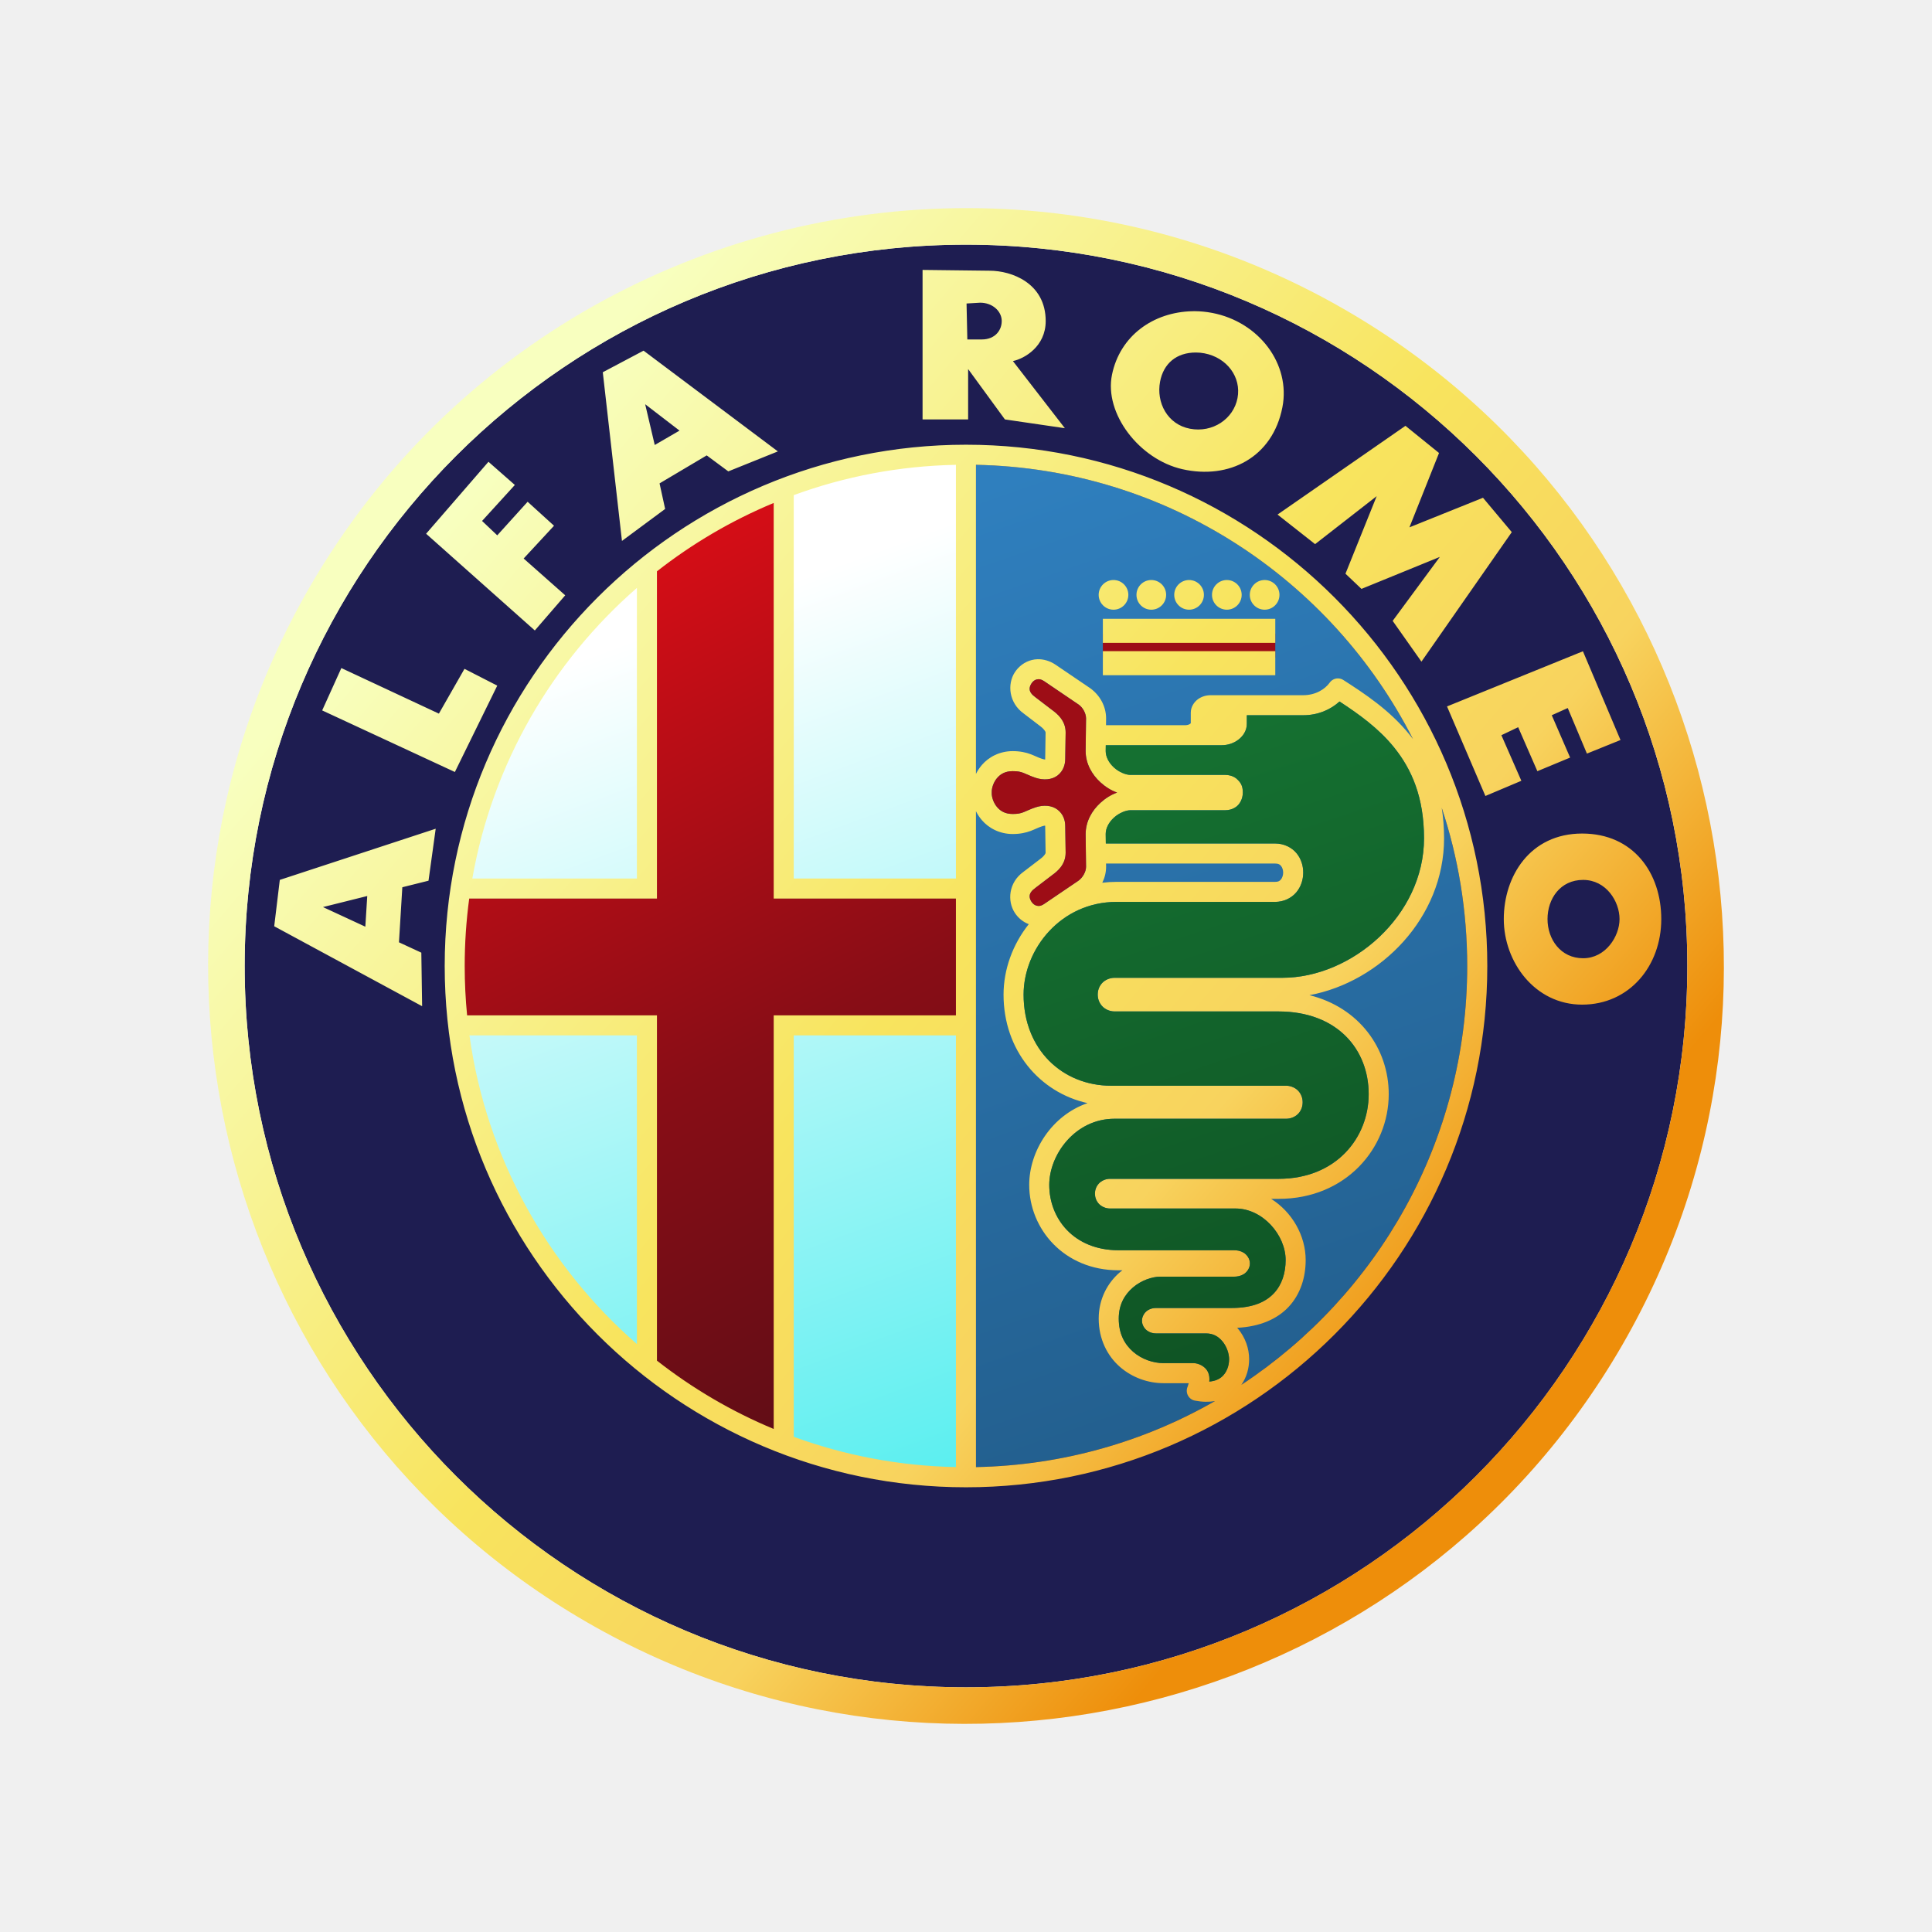
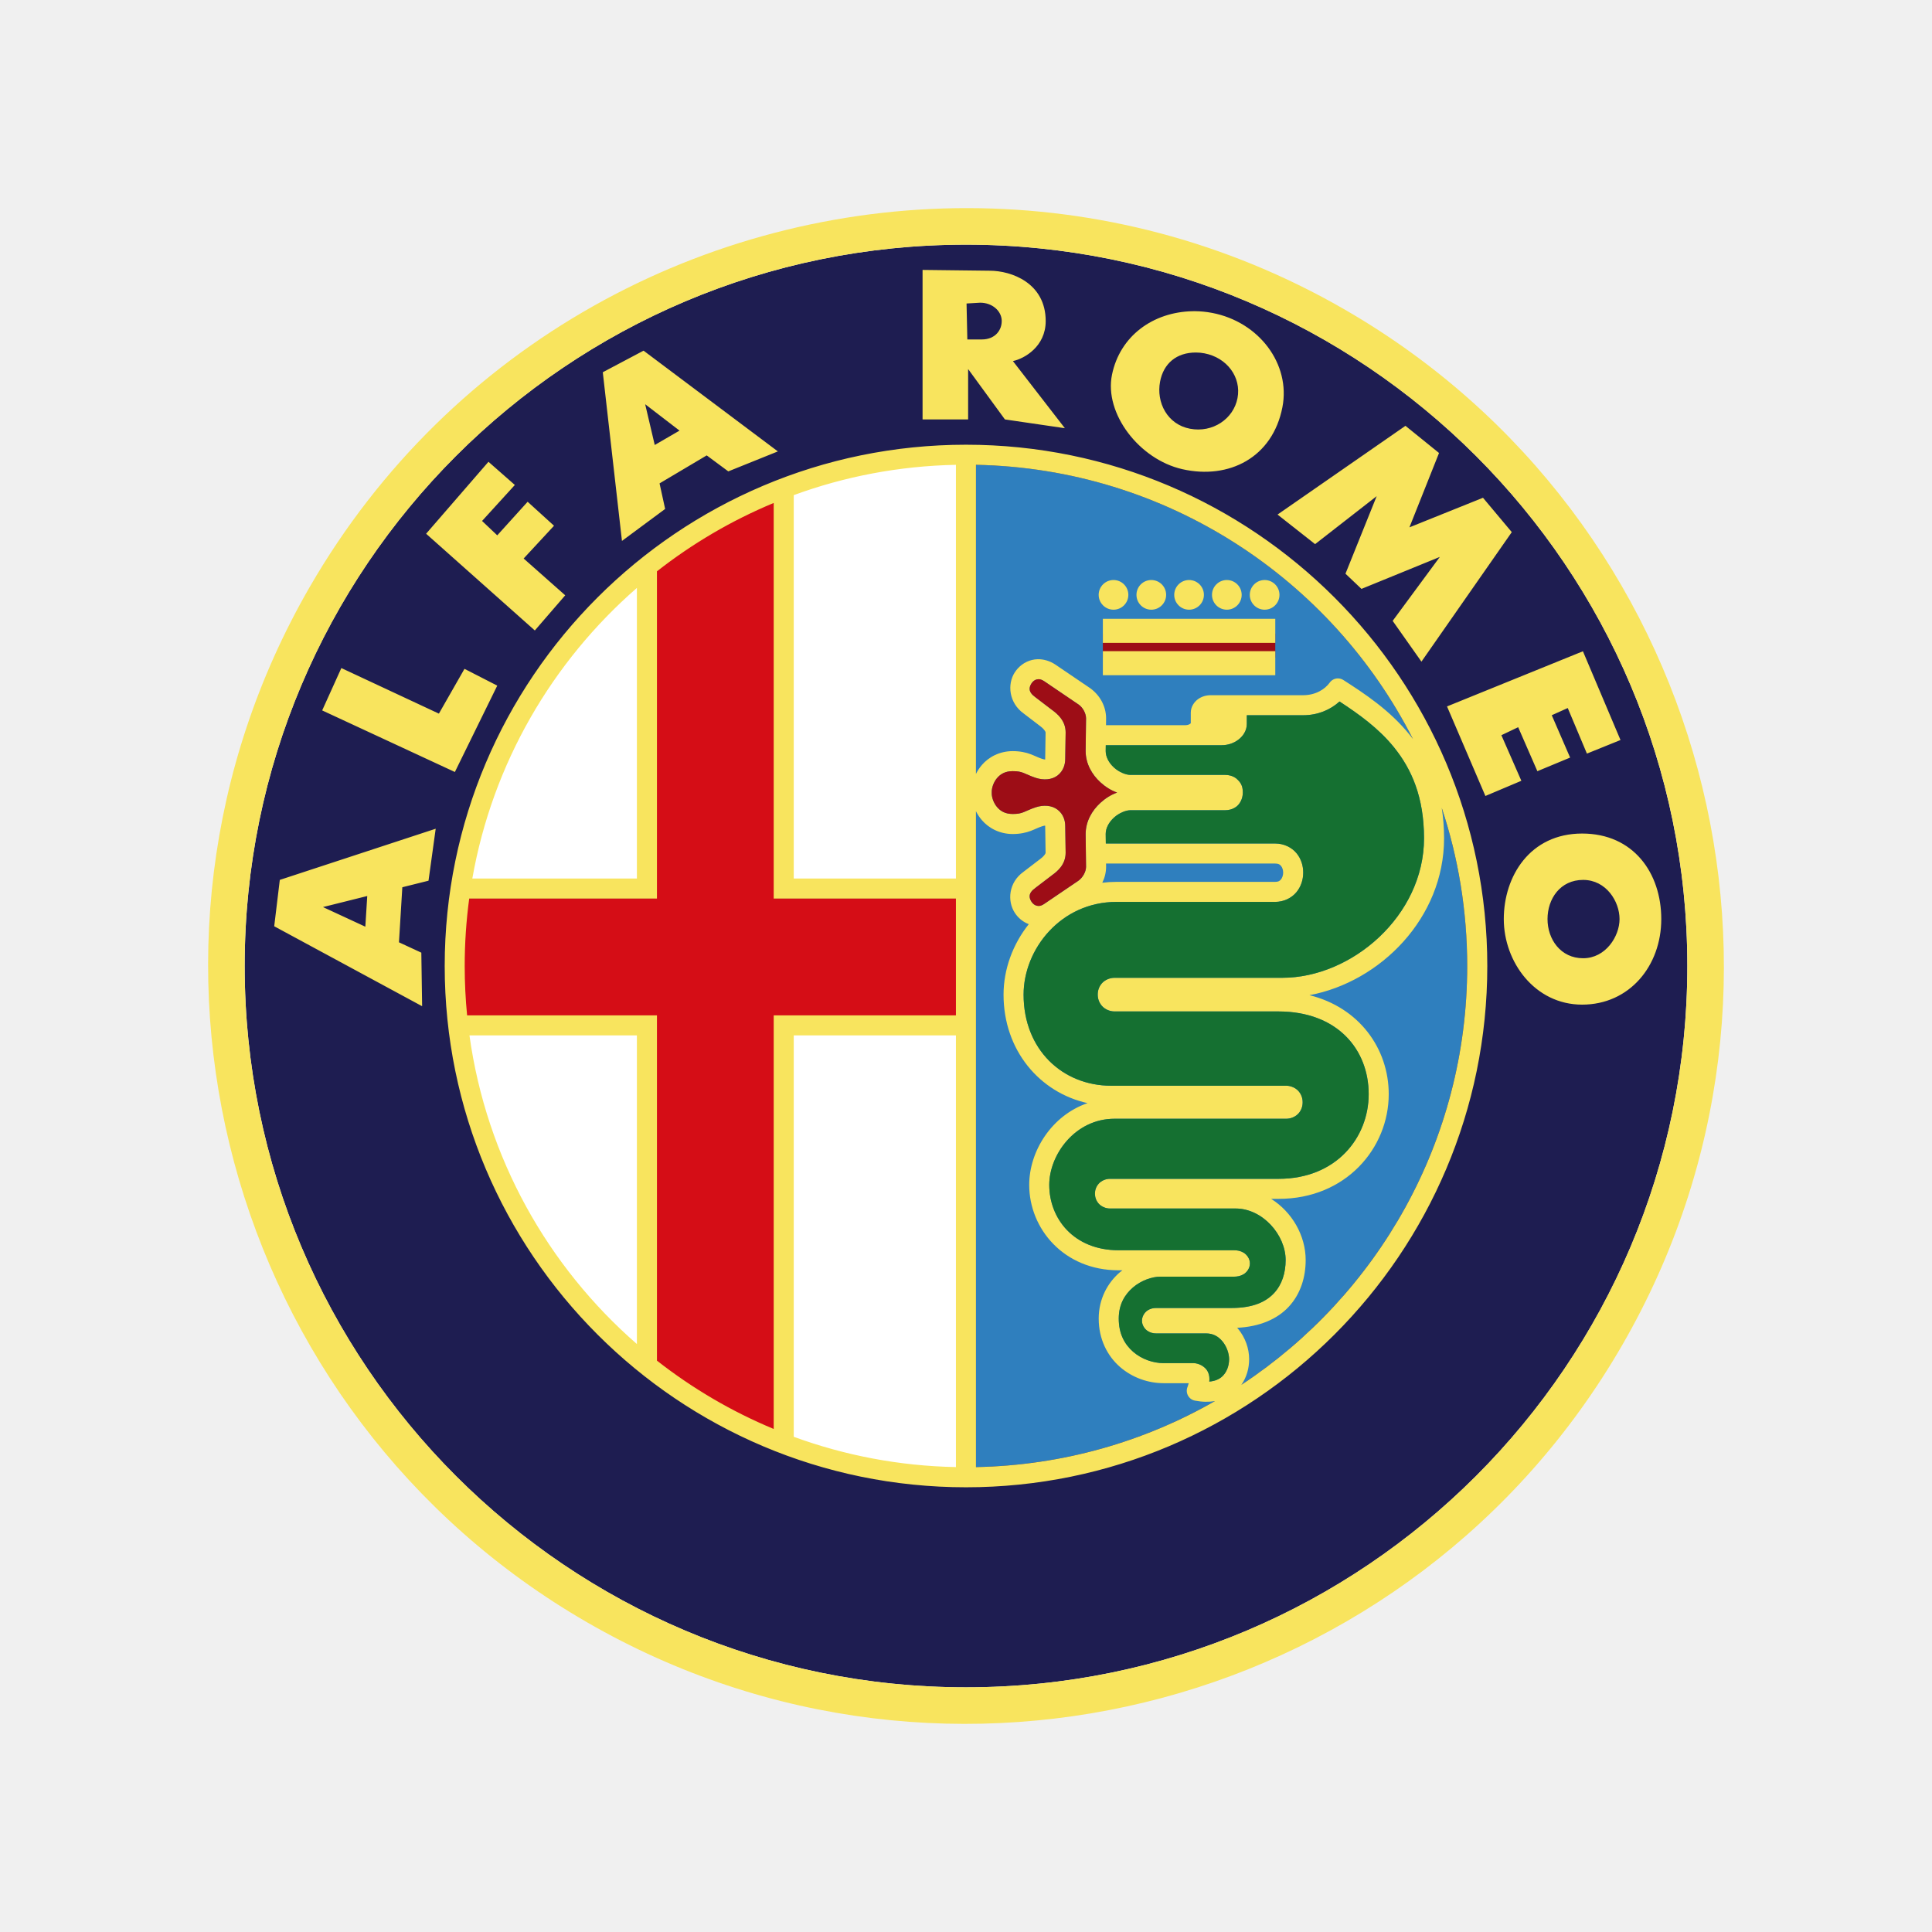
<svg xmlns="http://www.w3.org/2000/svg" width="512" height="512" viewBox="0 0 512 512" fill="none">
  <path d="M447.16 255.998C447.16 361.573 361.575 447.157 256 447.157C150.425 447.157 64.84 361.572 64.84 255.998C64.84 150.423 150.425 64.838 256 64.838C361.575 64.838 447.16 150.423 447.16 255.998Z" fill="#1E1D51" />
-   <path d="M255.256 121.827C238.93 122.134 223.267 125.039 208.706 130.122V235.064H255.256V121.827ZM170.584 153.101C146.309 173.704 129.19 202.12 123.37 234.313H170.584V153.101ZM207.059 272.296V382.006C222.003 387.08 238.076 389.981 254.831 390.288V272.296H207.059ZM123.217 272.594C128.056 306.878 145.537 337.203 170.883 358.881V272.594H123.217Z" fill="url(#paint0_linear_1561_9907)" />
-   <path d="M258.643 123.178C330.773 124.588 388.823 183.533 388.823 256C388.823 328.467 330.772 387.38 258.643 388.789V123.178Z" fill="url(#paint1_linear_1561_9907)" />
-   <path d="M205.238 131.788V238.038H254.529V269.403H205.238V380.486C193.843 375.782 183.23 369.584 173.654 362.131V269.403H122.303C121.874 265.043 121.652 260.622 121.652 256.15C121.652 250.007 122.069 243.963 122.872 238.038H173.654V150.149C183.229 142.694 193.843 136.494 205.238 131.788Z" fill="url(#paint2_linear_1561_9907)" />
+   <path d="M255.256 121.827C238.93 122.134 223.267 125.039 208.706 130.122V235.064H255.256V121.827ZM170.584 153.101C146.309 173.704 129.19 202.12 123.37 234.313H170.584V153.101ZM207.059 272.296V382.006C222.003 387.08 238.076 389.981 254.831 390.288V272.296H207.059ZM123.217 272.594C128.056 306.878 145.537 337.203 170.883 358.881V272.594H123.217Z" fill="white" />
+   <path d="M258.643 123.178C330.773 124.588 388.823 183.533 388.823 256C388.823 328.467 330.772 387.38 258.643 388.789V123.178Z" fill="#2F7FBE" />
+   <path d="M205.238 131.788V238.038H254.529V269.403H205.238V380.486C193.843 375.782 183.23 369.584 173.654 362.131V269.403H122.303C121.874 265.043 121.652 260.622 121.652 256.15C121.652 250.007 122.069 243.963 122.872 238.038H173.654V150.149C183.229 142.694 193.843 136.494 205.238 131.788Z" fill="#D50D16" />
  <path d="M337.961 167.908H292.268V174.284H337.961V167.908Z" fill="#9D0D16" />
-   <path d="M256.558 55.153C187.018 55.042 119.309 91.072 82.067 155.578C26.636 251.589 59.571 374.499 155.581 429.93C251.591 485.361 374.502 452.426 429.934 356.416C485.365 260.406 452.429 137.495 356.419 82.064C324.915 63.876 290.519 55.207 256.558 55.153ZM256 64.836C361.521 64.836 447.162 150.477 447.162 255.997C447.162 361.517 361.521 447.159 256 447.159C150.48 447.159 64.839 361.517 64.839 255.997C64.839 150.477 150.48 64.836 256 64.836ZM244.49 71.531V111.154H256.564V97.804L266.314 111.154L282.201 113.478L268.433 95.686C271.454 95.057 277.12 91.85 277.12 85.093C277.12 74.976 268.01 71.743 262.29 71.743L244.49 71.531ZM259.746 80.218C263.029 80.218 265.358 82.444 265.464 84.88C265.57 87.316 263.885 89.96 260.171 89.96H256.352L256.146 80.43L259.746 80.218ZM316.663 82.469C316.449 82.468 316.232 82.471 316.019 82.475C305.602 82.688 296.795 89.004 294.686 99.319C292.587 109.592 301.917 121.748 313.323 124.337C325.697 127.145 337.245 121.269 339.849 107.932C342.078 96.511 333.684 85.297 321.219 82.92C319.686 82.628 318.163 82.478 316.663 82.469ZM170.551 92.929L159.746 98.648L164.826 143.351L176.269 134.877L174.788 128.103L187.288 120.684L193.006 124.922L206.144 119.629L170.551 92.929ZM316.942 93.421C317.677 93.423 318.422 93.49 319.174 93.633C325.188 94.78 329.006 99.98 327.954 105.495C326.902 111.01 321.376 114.764 315.362 113.617C309.347 112.471 306.38 106.646 307.432 101.131C308.351 96.306 311.801 93.407 316.942 93.421ZM170.976 107.122L180.081 114.116L173.513 117.928L170.976 107.122ZM372.458 112.847L338.56 136.364L348.516 144.201L364.834 131.489L356.565 152.038L360.803 156.063L381.571 147.588L369.071 164.538L376.696 175.343L400.638 141.02L393.007 131.914L373.514 139.751L381.358 120.046L372.458 112.847ZM256 117.855C179.774 117.855 117.851 179.778 117.851 256.004C117.851 332.23 179.774 394.146 256 394.146C332.226 394.146 394.149 332.229 394.149 256.004C394.149 179.778 332.226 117.855 256 117.855ZM129.447 122.378L112.923 141.445L141.733 167.081L149.79 157.763L138.772 148.013L146.821 139.326L139.827 132.971L131.778 141.87L127.754 138.058L136.441 128.521L129.447 122.378ZM253.33 123.182V232.819H210.353V131.211C223.797 126.29 238.256 123.479 253.33 123.182ZM258.644 123.182C309.231 124.17 352.889 153.46 374.457 195.866C374.178 195.493 373.896 195.128 373.608 194.77C368.323 188.205 361.666 183.852 355.995 180.205C355.543 179.916 355.016 179.77 354.48 179.786C353.654 179.81 352.885 180.218 352.402 180.889C351.082 182.717 348.59 184.236 345.342 184.236H320.869C319.64 184.236 318.474 184.571 317.467 185.299C316.462 186.027 315.568 187.33 315.568 188.872V191.662C315.556 191.678 315.534 191.72 315.429 191.801C315.189 191.985 314.718 192.18 314.194 192.18H293.106L293.126 190.42V190.4V190.386C293.126 187.176 291.489 184.259 288.962 182.417L288.922 182.384L288.889 182.364L279.671 176.114L279.658 176.101L279.645 176.095C278.177 175.126 276.537 174.667 274.989 174.7C274.473 174.711 273.967 174.78 273.481 174.899C271.537 175.376 269.954 176.605 268.932 178.174C266.887 181.313 267.356 186.274 271.289 189.086L275.613 192.393L275.646 192.42L275.679 192.44C276.589 193.091 277.094 193.877 277.094 194.093L276.987 201.1V201.12V201.14C276.987 201.226 276.975 201.247 276.968 201.28C276.846 201.279 276.614 201.252 276.131 201.094C275.109 200.759 274.333 200.326 273.129 199.872C271.925 199.417 270.378 199.055 268.387 199.055C264.882 199.055 262.002 200.636 260.198 202.741C259.566 203.478 259.05 204.268 258.644 205.085V123.182H258.644ZM205.04 133.289V238.132H253.33V269.08H205.04V378.692C193.876 374.05 183.479 367.934 174.098 360.58V269.08H123.788C123.368 264.778 123.151 260.417 123.151 256.004C123.151 249.942 123.559 243.978 124.346 238.131H174.097V151.408C183.478 144.051 193.876 137.933 205.04 133.289ZM295.092 153.712C292.921 153.712 291.16 155.474 291.16 157.644C291.16 159.814 292.921 161.576 295.092 161.576C297.262 161.576 299.023 159.814 299.023 157.644C299.023 155.473 297.262 153.712 295.092 153.712ZM305.107 153.712C302.937 153.712 301.175 155.474 301.175 157.644C301.175 159.814 302.937 161.576 305.107 161.576C307.278 161.576 309.039 159.814 309.039 157.644C309.039 155.473 307.277 153.712 305.107 153.712ZM315.116 153.712C312.945 153.712 311.184 155.474 311.184 157.644C311.184 159.814 312.945 161.576 315.116 161.576C317.286 161.576 319.047 159.814 319.047 157.644C319.047 155.473 317.286 153.712 315.116 153.712ZM325.124 153.712C322.954 153.712 321.193 155.474 321.193 157.644C321.193 159.814 322.954 161.576 325.124 161.576C327.295 161.576 329.056 159.814 329.056 157.644C329.056 155.473 327.295 153.712 325.124 153.712ZM335.14 153.712C332.969 153.712 331.208 155.474 331.208 157.644C331.208 159.814 332.969 161.576 335.14 161.576C337.31 161.576 339.072 159.814 339.072 157.644C339.072 155.473 337.31 153.712 335.14 153.712ZM168.784 155.804V232.819H125.17C130.547 202.288 146.358 175.343 168.784 155.804ZM292.269 163.987V170.362H337.963V163.987H292.269ZM292.269 172.567V178.943H337.963V172.567H292.269ZM419.493 172.594L383.476 187.211L393.644 210.942L403.175 206.917L397.882 194.836L402.332 192.717L407.419 204.373L416.099 200.767L411.231 189.543L415.469 187.637L420.549 199.712L429.449 196.112L419.493 172.594ZM90.461 177.044L85.381 188.268L120.547 204.586L131.778 181.699L123.091 177.25L116.31 189.118L90.461 177.044ZM275.141 179.999C275.559 179.975 276.049 180.084 276.715 180.524L285.907 186.76C287.053 187.595 287.813 189.14 287.813 190.386L287.707 199V199.014V199.034C287.707 202.426 289.423 205.317 291.639 207.336C292.945 208.526 294.441 209.465 296.042 210.039C294.441 210.613 292.945 211.552 291.639 212.742C289.423 214.76 287.707 217.652 287.707 221.044V221.064V221.077L287.813 229.725C287.813 230.971 286.973 232.536 285.827 233.371L276.689 239.567C275.801 240.153 275.258 240.145 274.743 240.019C274.229 239.893 273.723 239.528 273.381 239.003C272.697 237.953 272.4 236.731 274.378 235.317L274.411 235.291L274.444 235.264L278.84 231.91C280.327 230.846 282.407 229.058 282.407 225.986V225.966V225.946L282.301 218.899C282.301 217.396 281.76 215.698 280.242 214.549C278.723 213.399 276.553 213.257 274.477 213.937C272.995 214.424 272.025 214.946 271.249 215.239C270.473 215.532 269.816 215.711 268.386 215.711C266.384 215.711 265.155 214.958 264.229 213.877C263.303 212.797 262.827 211.292 262.827 210.304V209.773C262.827 208.784 263.303 207.28 264.229 206.2C265.155 205.119 266.385 204.366 268.386 204.366C269.815 204.366 270.473 204.544 271.249 204.838C272.025 205.131 272.995 205.653 274.477 206.139C276.553 206.82 278.723 206.678 280.242 205.528C281.76 204.378 282.301 202.641 282.301 201.138L282.407 194.132V194.111V194.091C282.407 191.019 280.261 189.185 278.774 188.121L274.444 184.814L274.411 184.787L274.378 184.761C272.4 183.346 272.697 182.124 273.381 181.074C273.723 180.549 274.229 180.184 274.743 180.058C274.871 180.027 275.001 180.007 275.141 179.999ZM354.985 185.903C360.069 189.227 365.343 192.979 369.47 198.104C374.1 203.856 377.379 211.256 377.379 222.166C377.379 242.662 358.238 259.125 339.828 259.125H295.337C294.073 259.125 292.779 259.704 291.997 260.599C291.214 261.495 290.899 262.575 290.907 263.608C290.916 264.641 291.248 265.697 292.023 266.577C292.798 267.457 294.071 268.045 295.337 268.045H338.773C354.389 268.045 362.715 278.096 362.715 289.962C362.715 301.526 354.067 312.397 338.879 312.397H294.122C293.038 312.397 291.885 312.888 291.173 313.679C290.462 314.469 290.165 315.429 290.17 316.349C290.176 317.268 290.476 318.213 291.18 318.992C291.884 319.771 293.034 320.267 294.122 320.267H327.436C334.607 320.267 340.706 327.255 340.706 333.929C340.706 337.313 339.744 340.437 337.618 342.709C335.491 344.981 332.094 346.627 326.381 346.627H306.403C305.606 346.627 304.769 346.802 303.999 347.358C303.228 347.914 302.598 348.978 302.631 350.081C302.663 351.185 303.299 352.131 304.039 352.658C304.778 353.184 305.604 353.375 306.403 353.375H319.653C321.522 353.375 322.904 354.193 323.997 355.521C325.088 356.848 325.724 358.709 325.724 360.196C325.724 362.048 325.039 363.76 323.831 364.832C323.047 365.527 321.963 366.01 320.477 366.127C320.55 365.362 320.562 364.495 320.052 363.457C319.446 362.225 317.756 361.245 316.32 361.245H308.369C305.6 361.245 302.544 360.202 300.287 358.23C298.029 356.259 296.481 353.466 296.481 349.444C296.481 345.745 298.027 343.108 300.22 341.214C302.413 339.32 305.327 338.332 307.473 338.332H327.012C327.894 338.332 328.753 338.18 329.576 337.681C330.398 337.182 331.244 336.131 331.243 334.825C331.241 333.518 330.39 332.467 329.569 331.969C328.747 331.471 327.894 331.325 327.012 331.325H296.401C284.623 331.325 278.065 322.99 278.065 314.004C278.065 305.987 284.931 296.483 295.339 296.483H340.893C342.133 296.483 343.409 295.905 344.167 295.022C344.926 294.139 345.223 293.089 345.216 292.087C345.209 291.084 344.898 290.053 344.147 289.185C343.396 288.315 342.135 287.73 340.893 287.73H294.495C281.525 287.73 271.264 278.112 271.264 263.588C271.264 251.457 281.19 239.015 295.87 239.015H337.924C340.217 239.015 342.274 237.983 343.536 236.478C344.797 234.973 345.359 233.118 345.369 231.291C345.379 229.464 344.834 227.593 343.569 226.077C342.304 224.561 340.232 223.533 337.924 223.533H293.054L293.021 221.016C293.021 219.462 293.866 217.899 295.22 216.666C296.574 215.432 298.395 214.726 299.51 214.726H324.655C325.628 214.726 326.591 214.501 327.537 213.85C328.484 213.198 329.363 211.792 329.363 210.038C329.363 208.23 328.825 207.316 327.537 206.226C326.591 205.574 325.628 205.349 324.655 205.349H299.51C298.395 205.349 296.574 204.643 295.22 203.409C293.866 202.176 293.021 200.587 293.021 199.032L293.041 197.491H323.731C325.43 197.491 326.981 196.947 328.202 196.01C329.422 195.074 330.42 193.638 330.42 191.826V189.548H345.343C349.213 189.55 352.576 188.107 354.985 185.903ZM382.062 214.05C386.448 227.237 388.823 241.345 388.823 256.004C388.823 302.405 365.027 343.246 328.969 366.996C330.377 364.993 331.035 362.579 331.035 360.195C331.035 357.355 330.016 354.475 328.1 352.145C328.024 352.053 327.933 351.97 327.854 351.88C333.897 351.588 338.498 349.543 341.495 346.34C344.735 342.879 346.018 338.331 346.018 333.927C346.018 327.422 342.376 321.162 336.86 317.709H338.879C356.678 317.709 368.028 304.263 368.028 289.961C368.028 277.835 360.141 266.972 347.021 263.734C365.858 260.195 382.693 243.245 382.693 222.165C382.693 219.28 382.468 216.581 382.062 214.05ZM258.644 214.993C259.05 215.81 259.565 216.6 260.198 217.337C262.001 219.442 264.882 221.024 268.386 221.024C270.377 221.024 271.925 220.661 273.129 220.207C274.332 219.752 275.108 219.32 276.13 218.985C276.614 218.827 276.846 218.8 276.967 218.799C276.975 218.832 276.987 218.856 276.987 218.939V218.959V218.979L277.094 226.025C277.094 226.242 276.589 226.989 275.679 227.639L275.646 227.66L275.613 227.686L271.223 231.047C267.29 233.858 266.887 238.767 268.932 241.905C269.801 243.241 271.079 244.325 272.638 244.914C268.382 250.242 265.95 256.899 265.95 263.59C265.95 278.347 275.52 289.535 288.212 292.34C278.706 295.589 272.751 305.085 272.751 314.005C272.751 325.701 282.014 336.639 296.401 336.639H297.444C297.211 336.821 296.973 336.994 296.747 337.19C293.559 339.942 291.168 344.187 291.168 349.444C291.168 354.906 293.478 359.347 296.787 362.235C300.095 365.123 304.31 366.559 308.369 366.559H315.024C314.886 367.044 314.732 367.495 314.732 367.495C314.406 368.233 314.433 369.077 314.805 369.793C315.177 370.509 315.854 371.018 316.645 371.175C318.546 371.551 320.344 371.577 321.972 371.301C303.249 382.035 281.664 388.345 258.645 388.794V214.993H258.644ZM115.466 219.622L74.15 233.183L72.669 245.47L111.867 266.656L111.654 252.464L105.73 249.721L106.62 235.13L113.56 233.396L115.466 219.622ZM419.281 220.897C405.451 220.897 398.52 232.229 398.52 243.564C398.52 254.899 406.721 266.238 419.281 266.238C431.836 266.238 440.255 255.958 440.255 243.564C440.254 231.382 432.897 220.897 419.281 220.897ZM293.113 228.847H337.923C338.831 228.847 339.164 229.094 339.49 229.485C339.817 229.876 340.059 230.549 340.055 231.265C340.051 231.98 339.8 232.663 339.464 233.064C339.128 233.466 338.792 233.702 337.923 233.702H295.87C294.589 233.702 293.338 233.784 292.118 233.935C292.762 232.638 293.127 231.198 293.127 229.691V229.677V229.657L293.113 228.847ZM419.546 233.184C425.642 233.184 429.196 238.876 429.196 243.565C429.196 248.147 425.51 253.945 419.546 253.945C413.579 253.945 410.109 248.914 410.109 243.565C410.109 238.216 413.451 233.184 419.546 233.184ZM97.323 237.454L96.818 245.584L85.594 240.383L97.323 237.454ZM124.412 274.394H168.784V356.183C145.191 335.635 128.917 306.892 124.412 274.394ZM210.353 274.394H253.33V388.793C238.256 388.497 223.797 385.683 210.353 380.764V274.394Z" fill="url(#paint3_linear_1561_9907)" />
+   <path d="M256.558 55.153C187.018 55.042 119.309 91.072 82.067 155.578C26.636 251.589 59.571 374.499 155.581 429.93C251.591 485.361 374.502 452.426 429.934 356.416C485.365 260.406 452.429 137.495 356.419 82.064C324.915 63.876 290.519 55.207 256.558 55.153ZM256 64.836C361.521 64.836 447.162 150.477 447.162 255.997C447.162 361.517 361.521 447.159 256 447.159C150.48 447.159 64.839 361.517 64.839 255.997C64.839 150.477 150.48 64.836 256 64.836ZM244.49 71.531V111.154H256.564V97.804L266.314 111.154L282.201 113.478L268.433 95.686C271.454 95.057 277.12 91.85 277.12 85.093C277.12 74.976 268.01 71.743 262.29 71.743L244.49 71.531ZM259.746 80.218C263.029 80.218 265.358 82.444 265.464 84.88C265.57 87.316 263.885 89.96 260.171 89.96H256.352L256.146 80.43L259.746 80.218ZM316.663 82.469C316.449 82.468 316.232 82.471 316.019 82.475C305.602 82.688 296.795 89.004 294.686 99.319C292.587 109.592 301.917 121.748 313.323 124.337C325.697 127.145 337.245 121.269 339.849 107.932C342.078 96.511 333.684 85.297 321.219 82.92C319.686 82.628 318.163 82.478 316.663 82.469ZM170.551 92.929L159.746 98.648L164.826 143.351L176.269 134.877L174.788 128.103L187.288 120.684L193.006 124.922L206.144 119.629L170.551 92.929ZM316.942 93.421C317.677 93.423 318.422 93.49 319.174 93.633C325.188 94.78 329.006 99.98 327.954 105.495C326.902 111.01 321.376 114.764 315.362 113.617C309.347 112.471 306.38 106.646 307.432 101.131C308.351 96.306 311.801 93.407 316.942 93.421ZM170.976 107.122L180.081 114.116L173.513 117.928L170.976 107.122ZM372.458 112.847L338.56 136.364L348.516 144.201L364.834 131.489L356.565 152.038L360.803 156.063L381.571 147.588L369.071 164.538L376.696 175.343L400.638 141.02L393.007 131.914L373.514 139.751L381.358 120.046L372.458 112.847ZM256 117.855C179.774 117.855 117.851 179.778 117.851 256.004C117.851 332.23 179.774 394.146 256 394.146C332.226 394.146 394.149 332.229 394.149 256.004C394.149 179.778 332.226 117.855 256 117.855ZM129.447 122.378L112.923 141.445L141.733 167.081L149.79 157.763L138.772 148.013L146.821 139.326L139.827 132.971L131.778 141.87L127.754 138.058L136.441 128.521L129.447 122.378ZM253.33 123.182V232.819H210.353V131.211C223.797 126.29 238.256 123.479 253.33 123.182ZM258.644 123.182C309.231 124.17 352.889 153.46 374.457 195.866C374.178 195.493 373.896 195.128 373.608 194.77C368.323 188.205 361.666 183.852 355.995 180.205C355.543 179.916 355.016 179.77 354.48 179.786C353.654 179.81 352.885 180.218 352.402 180.889C351.082 182.717 348.59 184.236 345.342 184.236H320.869C319.64 184.236 318.474 184.571 317.467 185.299C316.462 186.027 315.568 187.33 315.568 188.872V191.662C315.556 191.678 315.534 191.72 315.429 191.801C315.189 191.985 314.718 192.18 314.194 192.18H293.106L293.126 190.42V190.4V190.386C293.126 187.176 291.489 184.259 288.962 182.417L288.922 182.384L288.889 182.364L279.671 176.114L279.658 176.101L279.645 176.095C278.177 175.126 276.537 174.667 274.989 174.7C274.473 174.711 273.967 174.78 273.481 174.899C271.537 175.376 269.954 176.605 268.932 178.174C266.887 181.313 267.356 186.274 271.289 189.086L275.613 192.393L275.646 192.42L275.679 192.44C276.589 193.091 277.094 193.877 277.094 194.093L276.987 201.1V201.12V201.14C276.987 201.226 276.975 201.247 276.968 201.28C276.846 201.279 276.614 201.252 276.131 201.094C275.109 200.759 274.333 200.326 273.129 199.872C271.925 199.417 270.378 199.055 268.387 199.055C264.882 199.055 262.002 200.636 260.198 202.741C259.566 203.478 259.05 204.268 258.644 205.085V123.182H258.644ZM205.04 133.289V238.132H253.33V269.08H205.04V378.692C193.876 374.05 183.479 367.934 174.098 360.58V269.08H123.788C123.368 264.778 123.151 260.417 123.151 256.004C123.151 249.942 123.559 243.978 124.346 238.131H174.097V151.408C183.478 144.051 193.876 137.933 205.04 133.289ZM295.092 153.712C292.921 153.712 291.16 155.474 291.16 157.644C291.16 159.814 292.921 161.576 295.092 161.576C297.262 161.576 299.023 159.814 299.023 157.644C299.023 155.473 297.262 153.712 295.092 153.712ZM305.107 153.712C302.937 153.712 301.175 155.474 301.175 157.644C301.175 159.814 302.937 161.576 305.107 161.576C307.278 161.576 309.039 159.814 309.039 157.644C309.039 155.473 307.277 153.712 305.107 153.712ZM315.116 153.712C312.945 153.712 311.184 155.474 311.184 157.644C311.184 159.814 312.945 161.576 315.116 161.576C317.286 161.576 319.047 159.814 319.047 157.644C319.047 155.473 317.286 153.712 315.116 153.712ZM325.124 153.712C322.954 153.712 321.193 155.474 321.193 157.644C321.193 159.814 322.954 161.576 325.124 161.576C327.295 161.576 329.056 159.814 329.056 157.644C329.056 155.473 327.295 153.712 325.124 153.712ZM335.14 153.712C332.969 153.712 331.208 155.474 331.208 157.644C331.208 159.814 332.969 161.576 335.14 161.576C337.31 161.576 339.072 159.814 339.072 157.644C339.072 155.473 337.31 153.712 335.14 153.712ZM168.784 155.804V232.819H125.17C130.547 202.288 146.358 175.343 168.784 155.804ZM292.269 163.987V170.362H337.963V163.987H292.269ZM292.269 172.567V178.943H337.963V172.567H292.269ZM419.493 172.594L383.476 187.211L393.644 210.942L403.175 206.917L397.882 194.836L402.332 192.717L407.419 204.373L416.099 200.767L411.231 189.543L415.469 187.637L420.549 199.712L429.449 196.112L419.493 172.594ZM90.461 177.044L85.381 188.268L120.547 204.586L131.778 181.699L123.091 177.25L116.31 189.118L90.461 177.044ZM275.141 179.999C275.559 179.975 276.049 180.084 276.715 180.524L285.907 186.76C287.053 187.595 287.813 189.14 287.813 190.386L287.707 199V199.014V199.034C287.707 202.426 289.423 205.317 291.639 207.336C292.945 208.526 294.441 209.465 296.042 210.039C294.441 210.613 292.945 211.552 291.639 212.742C289.423 214.76 287.707 217.652 287.707 221.044V221.064V221.077L287.813 229.725C287.813 230.971 286.973 232.536 285.827 233.371L276.689 239.567C275.801 240.153 275.258 240.145 274.743 240.019C274.229 239.893 273.723 239.528 273.381 239.003C272.697 237.953 272.4 236.731 274.378 235.317L274.411 235.291L274.444 235.264L278.84 231.91C280.327 230.846 282.407 229.058 282.407 225.986V225.966V225.946L282.301 218.899C282.301 217.396 281.76 215.698 280.242 214.549C278.723 213.399 276.553 213.257 274.477 213.937C272.995 214.424 272.025 214.946 271.249 215.239C270.473 215.532 269.816 215.711 268.386 215.711C266.384 215.711 265.155 214.958 264.229 213.877C263.303 212.797 262.827 211.292 262.827 210.304V209.773C262.827 208.784 263.303 207.28 264.229 206.2C265.155 205.119 266.385 204.366 268.386 204.366C269.815 204.366 270.473 204.544 271.249 204.838C272.025 205.131 272.995 205.653 274.477 206.139C276.553 206.82 278.723 206.678 280.242 205.528C281.76 204.378 282.301 202.641 282.301 201.138L282.407 194.132V194.111V194.091C282.407 191.019 280.261 189.185 278.774 188.121L274.444 184.814L274.411 184.787L274.378 184.761C272.4 183.346 272.697 182.124 273.381 181.074C273.723 180.549 274.229 180.184 274.743 180.058C274.871 180.027 275.001 180.007 275.141 179.999ZM354.985 185.903C360.069 189.227 365.343 192.979 369.47 198.104C374.1 203.856 377.379 211.256 377.379 222.166C377.379 242.662 358.238 259.125 339.828 259.125H295.337C294.073 259.125 292.779 259.704 291.997 260.599C291.214 261.495 290.899 262.575 290.907 263.608C290.916 264.641 291.248 265.697 292.023 266.577C292.798 267.457 294.071 268.045 295.337 268.045H338.773C354.389 268.045 362.715 278.096 362.715 289.962C362.715 301.526 354.067 312.397 338.879 312.397H294.122C293.038 312.397 291.885 312.888 291.173 313.679C290.462 314.469 290.165 315.429 290.17 316.349C290.176 317.268 290.476 318.213 291.18 318.992C291.884 319.771 293.034 320.267 294.122 320.267H327.436C334.607 320.267 340.706 327.255 340.706 333.929C340.706 337.313 339.744 340.437 337.618 342.709C335.491 344.981 332.094 346.627 326.381 346.627H306.403C305.606 346.627 304.769 346.802 303.999 347.358C303.228 347.914 302.598 348.978 302.631 350.081C302.663 351.185 303.299 352.131 304.039 352.658C304.778 353.184 305.604 353.375 306.403 353.375H319.653C321.522 353.375 322.904 354.193 323.997 355.521C325.088 356.848 325.724 358.709 325.724 360.196C325.724 362.048 325.039 363.76 323.831 364.832C323.047 365.527 321.963 366.01 320.477 366.127C320.55 365.362 320.562 364.495 320.052 363.457C319.446 362.225 317.756 361.245 316.32 361.245H308.369C305.6 361.245 302.544 360.202 300.287 358.23C298.029 356.259 296.481 353.466 296.481 349.444C296.481 345.745 298.027 343.108 300.22 341.214C302.413 339.32 305.327 338.332 307.473 338.332H327.012C327.894 338.332 328.753 338.18 329.576 337.681C330.398 337.182 331.244 336.131 331.243 334.825C331.241 333.518 330.39 332.467 329.569 331.969C328.747 331.471 327.894 331.325 327.012 331.325H296.401C284.623 331.325 278.065 322.99 278.065 314.004C278.065 305.987 284.931 296.483 295.339 296.483H340.893C342.133 296.483 343.409 295.905 344.167 295.022C344.926 294.139 345.223 293.089 345.216 292.087C345.209 291.084 344.898 290.053 344.147 289.185C343.396 288.315 342.135 287.73 340.893 287.73H294.495C281.525 287.73 271.264 278.112 271.264 263.588C271.264 251.457 281.19 239.015 295.87 239.015H337.924C340.217 239.015 342.274 237.983 343.536 236.478C344.797 234.973 345.359 233.118 345.369 231.291C345.379 229.464 344.834 227.593 343.569 226.077C342.304 224.561 340.232 223.533 337.924 223.533H293.054L293.021 221.016C293.021 219.462 293.866 217.899 295.22 216.666C296.574 215.432 298.395 214.726 299.51 214.726H324.655C325.628 214.726 326.591 214.501 327.537 213.85C328.484 213.198 329.363 211.792 329.363 210.038C329.363 208.23 328.825 207.316 327.537 206.226C326.591 205.574 325.628 205.349 324.655 205.349H299.51C298.395 205.349 296.574 204.643 295.22 203.409C293.866 202.176 293.021 200.587 293.021 199.032L293.041 197.491H323.731C325.43 197.491 326.981 196.947 328.202 196.01C329.422 195.074 330.42 193.638 330.42 191.826V189.548H345.343C349.213 189.55 352.576 188.107 354.985 185.903ZM382.062 214.05C386.448 227.237 388.823 241.345 388.823 256.004C388.823 302.405 365.027 343.246 328.969 366.996C330.377 364.993 331.035 362.579 331.035 360.195C331.035 357.355 330.016 354.475 328.1 352.145C328.024 352.053 327.933 351.97 327.854 351.88C333.897 351.588 338.498 349.543 341.495 346.34C344.735 342.879 346.018 338.331 346.018 333.927C346.018 327.422 342.376 321.162 336.86 317.709H338.879C356.678 317.709 368.028 304.263 368.028 289.961C368.028 277.835 360.141 266.972 347.021 263.734C365.858 260.195 382.693 243.245 382.693 222.165C382.693 219.28 382.468 216.581 382.062 214.05ZM258.644 214.993C259.05 215.81 259.565 216.6 260.198 217.337C262.001 219.442 264.882 221.024 268.386 221.024C270.377 221.024 271.925 220.661 273.129 220.207C274.332 219.752 275.108 219.32 276.13 218.985C276.614 218.827 276.846 218.8 276.967 218.799C276.975 218.832 276.987 218.856 276.987 218.939V218.959V218.979L277.094 226.025C277.094 226.242 276.589 226.989 275.679 227.639L275.646 227.66L275.613 227.686L271.223 231.047C267.29 233.858 266.887 238.767 268.932 241.905C269.801 243.241 271.079 244.325 272.638 244.914C268.382 250.242 265.95 256.899 265.95 263.59C265.95 278.347 275.52 289.535 288.212 292.34C278.706 295.589 272.751 305.085 272.751 314.005C272.751 325.701 282.014 336.639 296.401 336.639H297.444C297.211 336.821 296.973 336.994 296.747 337.19C293.559 339.942 291.168 344.187 291.168 349.444C291.168 354.906 293.478 359.347 296.787 362.235C300.095 365.123 304.31 366.559 308.369 366.559H315.024C314.886 367.044 314.732 367.495 314.732 367.495C314.406 368.233 314.433 369.077 314.805 369.793C315.177 370.509 315.854 371.018 316.645 371.175C318.546 371.551 320.344 371.577 321.972 371.301C303.249 382.035 281.664 388.345 258.645 388.794V214.993H258.644ZM115.466 219.622L74.15 233.183L72.669 245.47L111.867 266.656L111.654 252.464L105.73 249.721L106.62 235.13L113.56 233.396L115.466 219.622ZM419.281 220.897C405.451 220.897 398.52 232.229 398.52 243.564C398.52 254.899 406.721 266.238 419.281 266.238C431.836 266.238 440.255 255.958 440.255 243.564C440.254 231.382 432.897 220.897 419.281 220.897ZM293.113 228.847H337.923C338.831 228.847 339.164 229.094 339.49 229.485C339.817 229.876 340.059 230.549 340.055 231.265C340.051 231.98 339.8 232.663 339.464 233.064C339.128 233.466 338.792 233.702 337.923 233.702H295.87C294.589 233.702 293.338 233.784 292.118 233.935C292.762 232.638 293.127 231.198 293.127 229.691V229.677V229.657L293.113 228.847ZM419.546 233.184C425.642 233.184 429.196 238.876 429.196 243.565C429.196 248.147 425.51 253.945 419.546 253.945C413.579 253.945 410.109 248.914 410.109 243.565C410.109 238.216 413.451 233.184 419.546 233.184ZM97.323 237.454L96.818 245.584L85.594 240.383L97.323 237.454ZM124.412 274.394H168.784V356.183C145.191 335.635 128.917 306.892 124.412 274.394ZM210.353 274.394H253.33V388.793C238.256 388.497 223.797 385.683 210.353 380.764V274.394Z" fill="#F8E45E" />
  <path d="M275.14 179.999C275.559 179.975 276.049 180.084 276.715 180.524L285.906 186.76C287.052 187.595 287.812 189.14 287.812 190.386L287.706 199V199.014V199.034C287.706 202.426 289.422 205.317 291.638 207.335C292.944 208.526 294.44 209.464 296.042 210.039C294.441 210.612 292.944 211.552 291.638 212.742C289.422 214.76 287.706 217.651 287.706 221.044V221.064V221.077L287.812 229.725C287.812 230.97 286.972 232.535 285.827 233.371L276.688 239.567C275.801 240.153 275.257 240.145 274.743 240.019C274.228 239.893 273.723 239.528 273.381 239.003C272.697 237.953 272.4 236.731 274.378 235.317L274.411 235.291L274.443 235.264L278.84 231.91C280.327 230.846 282.406 229.058 282.406 225.986V225.966V225.946L282.3 218.899C282.3 217.395 281.76 215.698 280.241 214.549C278.723 213.399 276.553 213.257 274.477 213.937C272.994 214.423 272.025 214.946 271.249 215.239C270.472 215.532 269.815 215.71 268.386 215.71C266.384 215.71 265.154 214.957 264.229 213.877C263.303 212.797 262.827 211.292 262.827 210.304V209.772C262.827 208.784 263.303 207.28 264.229 206.199C265.155 205.119 266.384 204.366 268.386 204.366C269.815 204.366 270.472 204.544 271.249 204.838C272.025 205.131 272.994 205.653 274.477 206.139C276.553 206.82 278.723 206.678 280.241 205.528C281.76 204.378 282.3 202.641 282.3 201.138L282.406 194.131V194.111V194.091C282.406 191.019 280.26 189.185 278.774 188.121L274.443 184.813L274.411 184.787L274.378 184.76C272.4 183.346 272.697 182.124 273.381 181.074C273.722 180.549 274.228 180.184 274.743 180.058C274.87 180.027 275.001 180.007 275.14 179.999Z" fill="#9D0D16" />
-   <path d="M354.985 185.903C360.069 189.227 365.343 192.979 369.47 198.104C374.1 203.856 377.379 211.256 377.379 222.165C377.379 242.662 358.238 259.125 339.828 259.125H295.337C294.073 259.125 292.779 259.704 291.997 260.599C291.214 261.494 290.899 262.575 290.907 263.608C290.916 264.641 291.248 265.697 292.023 266.577C292.798 267.457 294.071 268.045 295.337 268.045H338.773C354.389 268.045 362.715 278.096 362.715 289.962C362.715 301.525 354.067 312.397 338.879 312.397H294.122C293.038 312.397 291.885 312.888 291.173 313.679C290.462 314.469 290.165 315.429 290.17 316.349C290.176 317.268 290.476 318.213 291.18 318.992C291.884 319.771 293.034 320.267 294.122 320.267H327.436C334.607 320.267 340.706 327.255 340.706 333.929C340.706 337.313 339.744 340.437 337.618 342.709C335.491 344.981 332.094 346.627 326.381 346.627H306.403C305.606 346.627 304.769 346.802 303.999 347.358C303.228 347.914 302.598 348.978 302.631 350.081C302.663 351.185 303.299 352.131 304.039 352.658C304.778 353.184 305.604 353.375 306.403 353.375H319.653C321.522 353.375 322.904 354.193 323.997 355.521C325.088 356.848 325.724 358.708 325.724 360.196C325.724 362.048 325.039 363.76 323.831 364.832C323.047 365.527 321.963 366.01 320.477 366.127C320.55 365.362 320.562 364.494 320.052 363.457C319.446 362.225 317.756 361.245 316.319 361.245H308.369C305.6 361.245 302.544 360.201 300.287 358.23C298.029 356.259 296.481 353.466 296.481 349.444C296.481 345.745 298.027 343.108 300.22 341.214C302.413 339.32 305.327 338.332 307.473 338.332H327.012C327.894 338.332 328.753 338.18 329.576 337.681C330.398 337.182 331.244 336.131 331.243 334.825C331.241 333.518 330.39 332.467 329.569 331.969C328.747 331.471 327.894 331.325 327.012 331.325H296.401C284.623 331.325 278.065 322.99 278.065 314.004C278.065 305.987 284.931 296.483 295.339 296.483H340.893C342.133 296.483 343.408 295.905 344.167 295.022C344.926 294.139 345.223 293.089 345.216 292.087C345.209 291.084 344.898 290.053 344.147 289.185C343.396 288.315 342.135 287.73 340.893 287.73H294.495C281.525 287.73 271.264 278.112 271.264 263.588C271.264 251.457 281.19 239.015 295.87 239.015H337.924C340.217 239.015 342.274 237.983 343.536 236.478C344.797 234.973 345.359 233.117 345.369 231.291C345.379 229.464 344.834 227.593 343.569 226.077C342.304 224.561 340.232 223.533 337.924 223.533H293.054L293.021 221.016C293.021 219.462 293.865 217.899 295.22 216.666C296.574 215.432 298.395 214.726 299.51 214.726H324.655C325.628 214.726 326.591 214.501 327.537 213.85C328.484 213.198 329.363 211.792 329.363 210.038C329.363 208.23 328.825 207.316 327.537 206.226C326.591 205.574 325.628 205.349 324.655 205.349H299.51C298.395 205.349 296.574 204.643 295.22 203.409C293.865 202.176 293.021 200.586 293.021 199.032L293.041 197.491H323.731C325.43 197.491 326.981 196.946 328.202 196.01C329.422 195.074 330.42 193.638 330.42 191.826V189.548H345.343C349.213 189.55 352.576 188.106 354.985 185.903Z" fill="url(#paint4_linear_1561_9907)" />
-   <defs>
-     <linearGradient id="paint0_linear_1561_9907" x1="176.236" y1="166.378" x2="261.748" y2="398.583" gradientUnits="userSpaceOnUse">
-       <stop stop-color="white" />
-       <stop offset="1" stop-color="#53EEEF" />
-     </linearGradient>
-     <linearGradient id="paint1_linear_1561_9907" x1="260.22" y1="129.043" x2="349.721" y2="385.579" gradientUnits="userSpaceOnUse">
-       <stop stop-color="#2F7FBE" />
-       <stop offset="1" stop-color="#225D8B" />
-     </linearGradient>
-     <linearGradient id="paint2_linear_1561_9907" x1="144.026" y1="162.604" x2="261.715" y2="392.597" gradientUnits="userSpaceOnUse">
-       <stop stop-color="#D50D16" />
-       <stop offset="0.5" stop-color="#880D16" />
-       <stop offset="1" stop-color="#520D16" />
-     </linearGradient>
-     <linearGradient id="paint3_linear_1561_9907" x1="118.228" y1="138.325" x2="378.185" y2="360.36" gradientUnits="userSpaceOnUse">
-       <stop stop-color="#F8FFBF" />
-       <stop offset="0.509" stop-color="#F8E45E" />
-       <stop offset="0.75" stop-color="#F8D35E" />
-       <stop offset="1" stop-color="#EE8E0A" />
-     </linearGradient>
-     <linearGradient id="paint4_linear_1561_9907" x1="305.52" y1="199.862" x2="358.247" y2="356.642" gradientUnits="userSpaceOnUse">
-       <stop stop-color="#157031" />
-       <stop offset="1" stop-color="#0F5324" />
-     </linearGradient>
-   </defs>
+   <path d="M354.985 185.903C360.069 189.227 365.343 192.979 369.47 198.104C374.1 203.856 377.379 211.256 377.379 222.165C377.379 242.662 358.238 259.125 339.828 259.125H295.337C294.073 259.125 292.779 259.704 291.997 260.599C291.214 261.494 290.899 262.575 290.907 263.608C290.916 264.641 291.248 265.697 292.023 266.577C292.798 267.457 294.071 268.045 295.337 268.045H338.773C354.389 268.045 362.715 278.096 362.715 289.962C362.715 301.525 354.067 312.397 338.879 312.397H294.122C293.038 312.397 291.885 312.888 291.173 313.679C290.462 314.469 290.165 315.429 290.17 316.349C290.176 317.268 290.476 318.213 291.18 318.992C291.884 319.771 293.034 320.267 294.122 320.267H327.436C334.607 320.267 340.706 327.255 340.706 333.929C340.706 337.313 339.744 340.437 337.618 342.709C335.491 344.981 332.094 346.627 326.381 346.627H306.403C305.606 346.627 304.769 346.802 303.999 347.358C303.228 347.914 302.598 348.978 302.631 350.081C302.663 351.185 303.299 352.131 304.039 352.658C304.778 353.184 305.604 353.375 306.403 353.375H319.653C321.522 353.375 322.904 354.193 323.997 355.521C325.088 356.848 325.724 358.708 325.724 360.196C325.724 362.048 325.039 363.76 323.831 364.832C323.047 365.527 321.963 366.01 320.477 366.127C320.55 365.362 320.562 364.494 320.052 363.457C319.446 362.225 317.756 361.245 316.319 361.245H308.369C305.6 361.245 302.544 360.201 300.287 358.23C298.029 356.259 296.481 353.466 296.481 349.444C296.481 345.745 298.027 343.108 300.22 341.214C302.413 339.32 305.327 338.332 307.473 338.332H327.012C327.894 338.332 328.753 338.18 329.576 337.681C330.398 337.182 331.244 336.131 331.243 334.825C331.241 333.518 330.39 332.467 329.569 331.969C328.747 331.471 327.894 331.325 327.012 331.325H296.401C284.623 331.325 278.065 322.99 278.065 314.004C278.065 305.987 284.931 296.483 295.339 296.483H340.893C342.133 296.483 343.408 295.905 344.167 295.022C344.926 294.139 345.223 293.089 345.216 292.087C345.209 291.084 344.898 290.053 344.147 289.185C343.396 288.315 342.135 287.73 340.893 287.73H294.495C281.525 287.73 271.264 278.112 271.264 263.588C271.264 251.457 281.19 239.015 295.87 239.015H337.924C340.217 239.015 342.274 237.983 343.536 236.478C344.797 234.973 345.359 233.117 345.369 231.291C345.379 229.464 344.834 227.593 343.569 226.077C342.304 224.561 340.232 223.533 337.924 223.533H293.054L293.021 221.016C293.021 219.462 293.865 217.899 295.22 216.666C296.574 215.432 298.395 214.726 299.51 214.726H324.655C325.628 214.726 326.591 214.501 327.537 213.85C328.484 213.198 329.363 211.792 329.363 210.038C329.363 208.23 328.825 207.316 327.537 206.226C326.591 205.574 325.628 205.349 324.655 205.349H299.51C298.395 205.349 296.574 204.643 295.22 203.409C293.865 202.176 293.021 200.586 293.021 199.032L293.041 197.491H323.731C325.43 197.491 326.981 196.946 328.202 196.01C329.422 195.074 330.42 193.638 330.42 191.826V189.548H345.343C349.213 189.55 352.576 188.106 354.985 185.903Z" fill="#157031" />
</svg>
